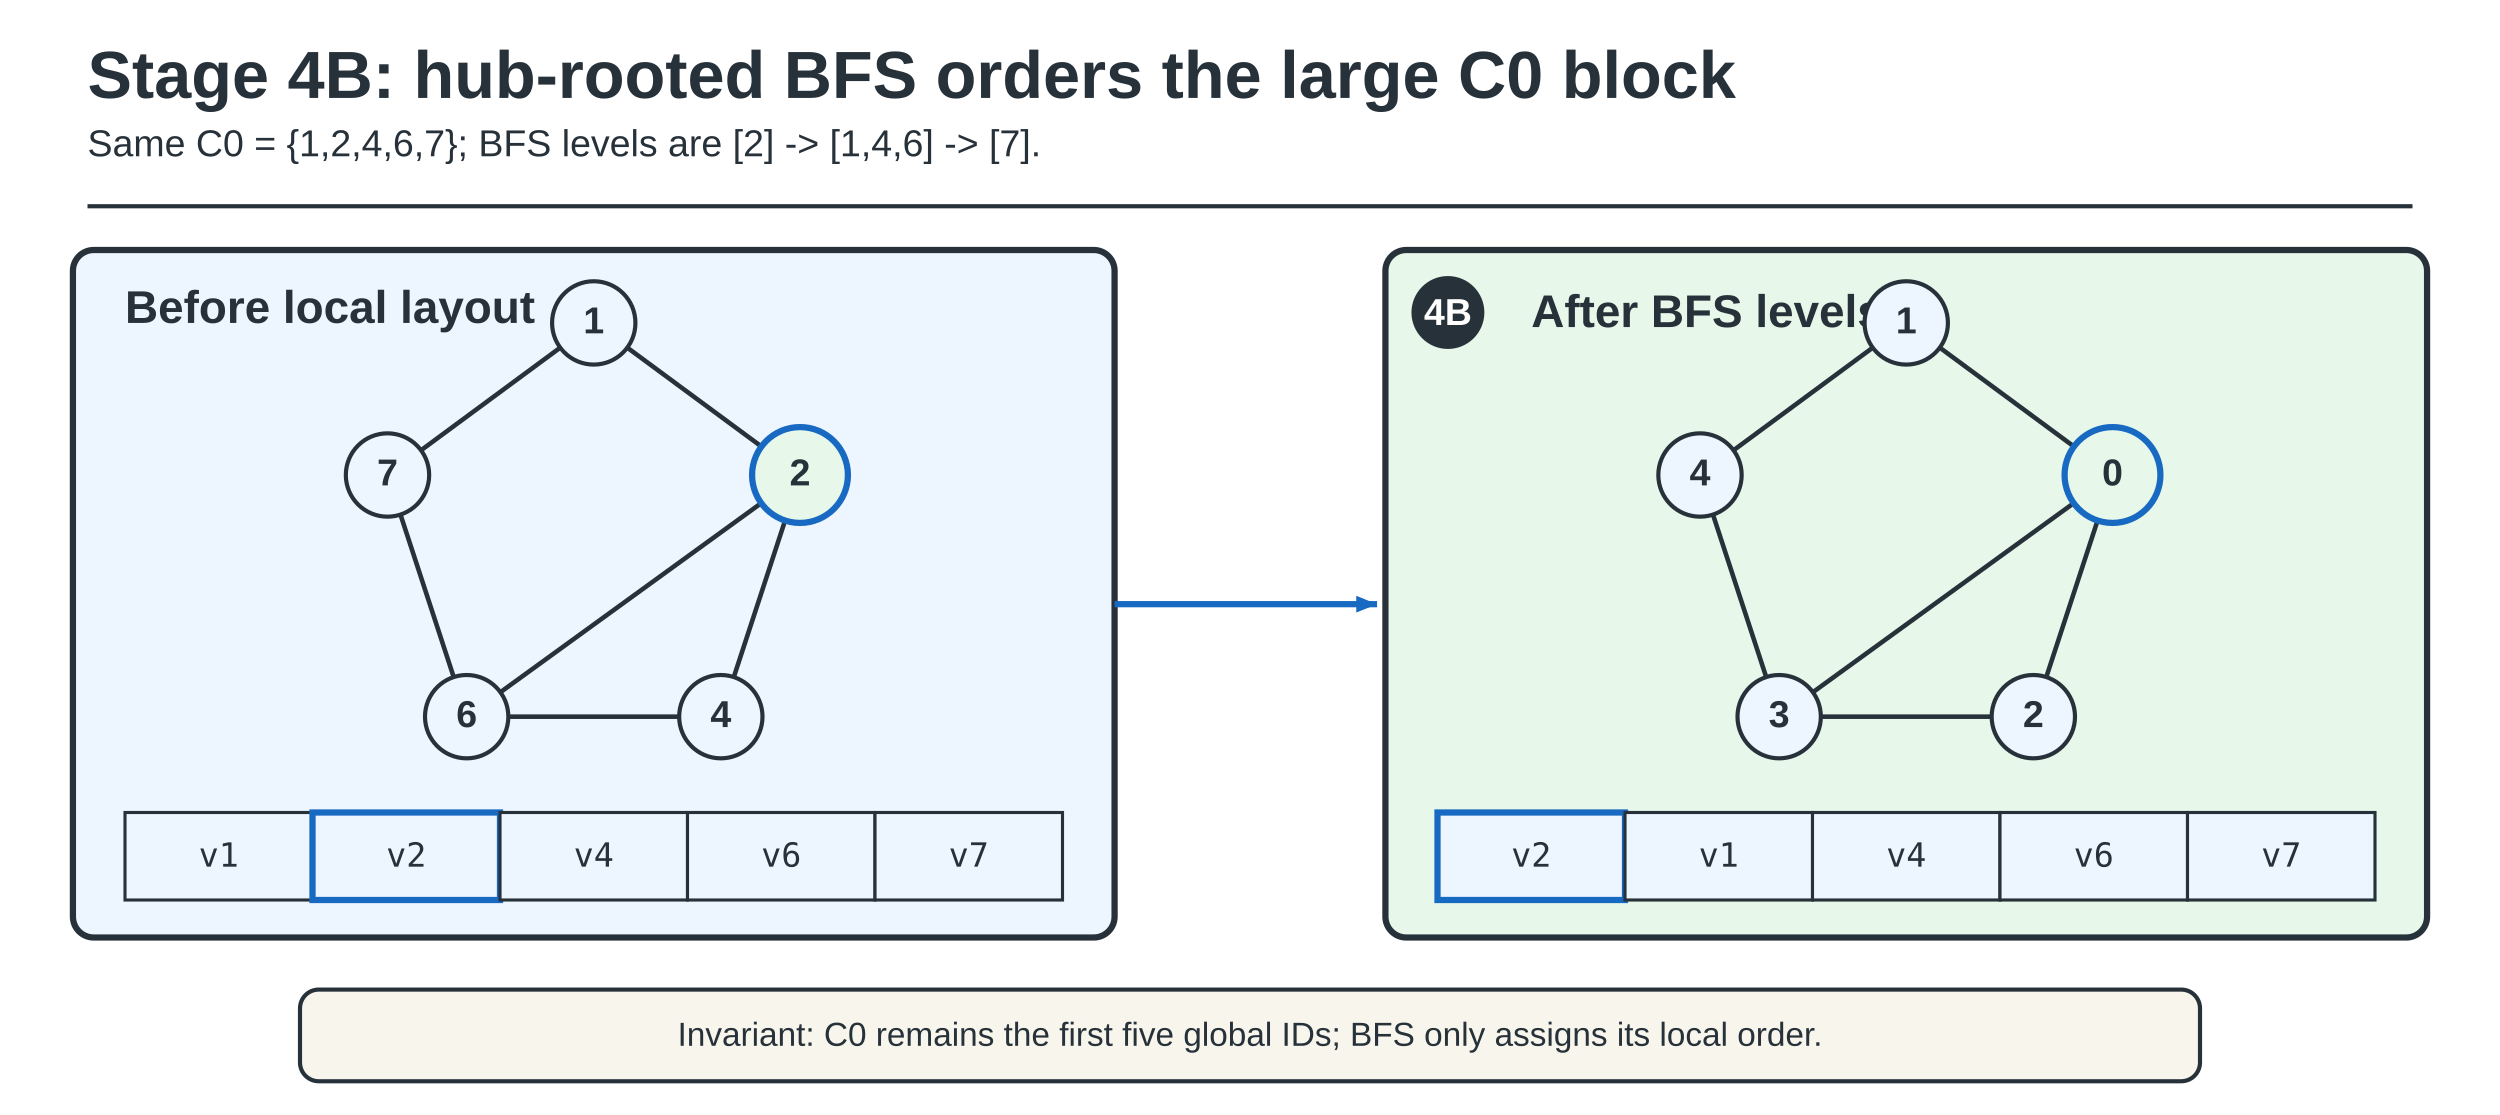
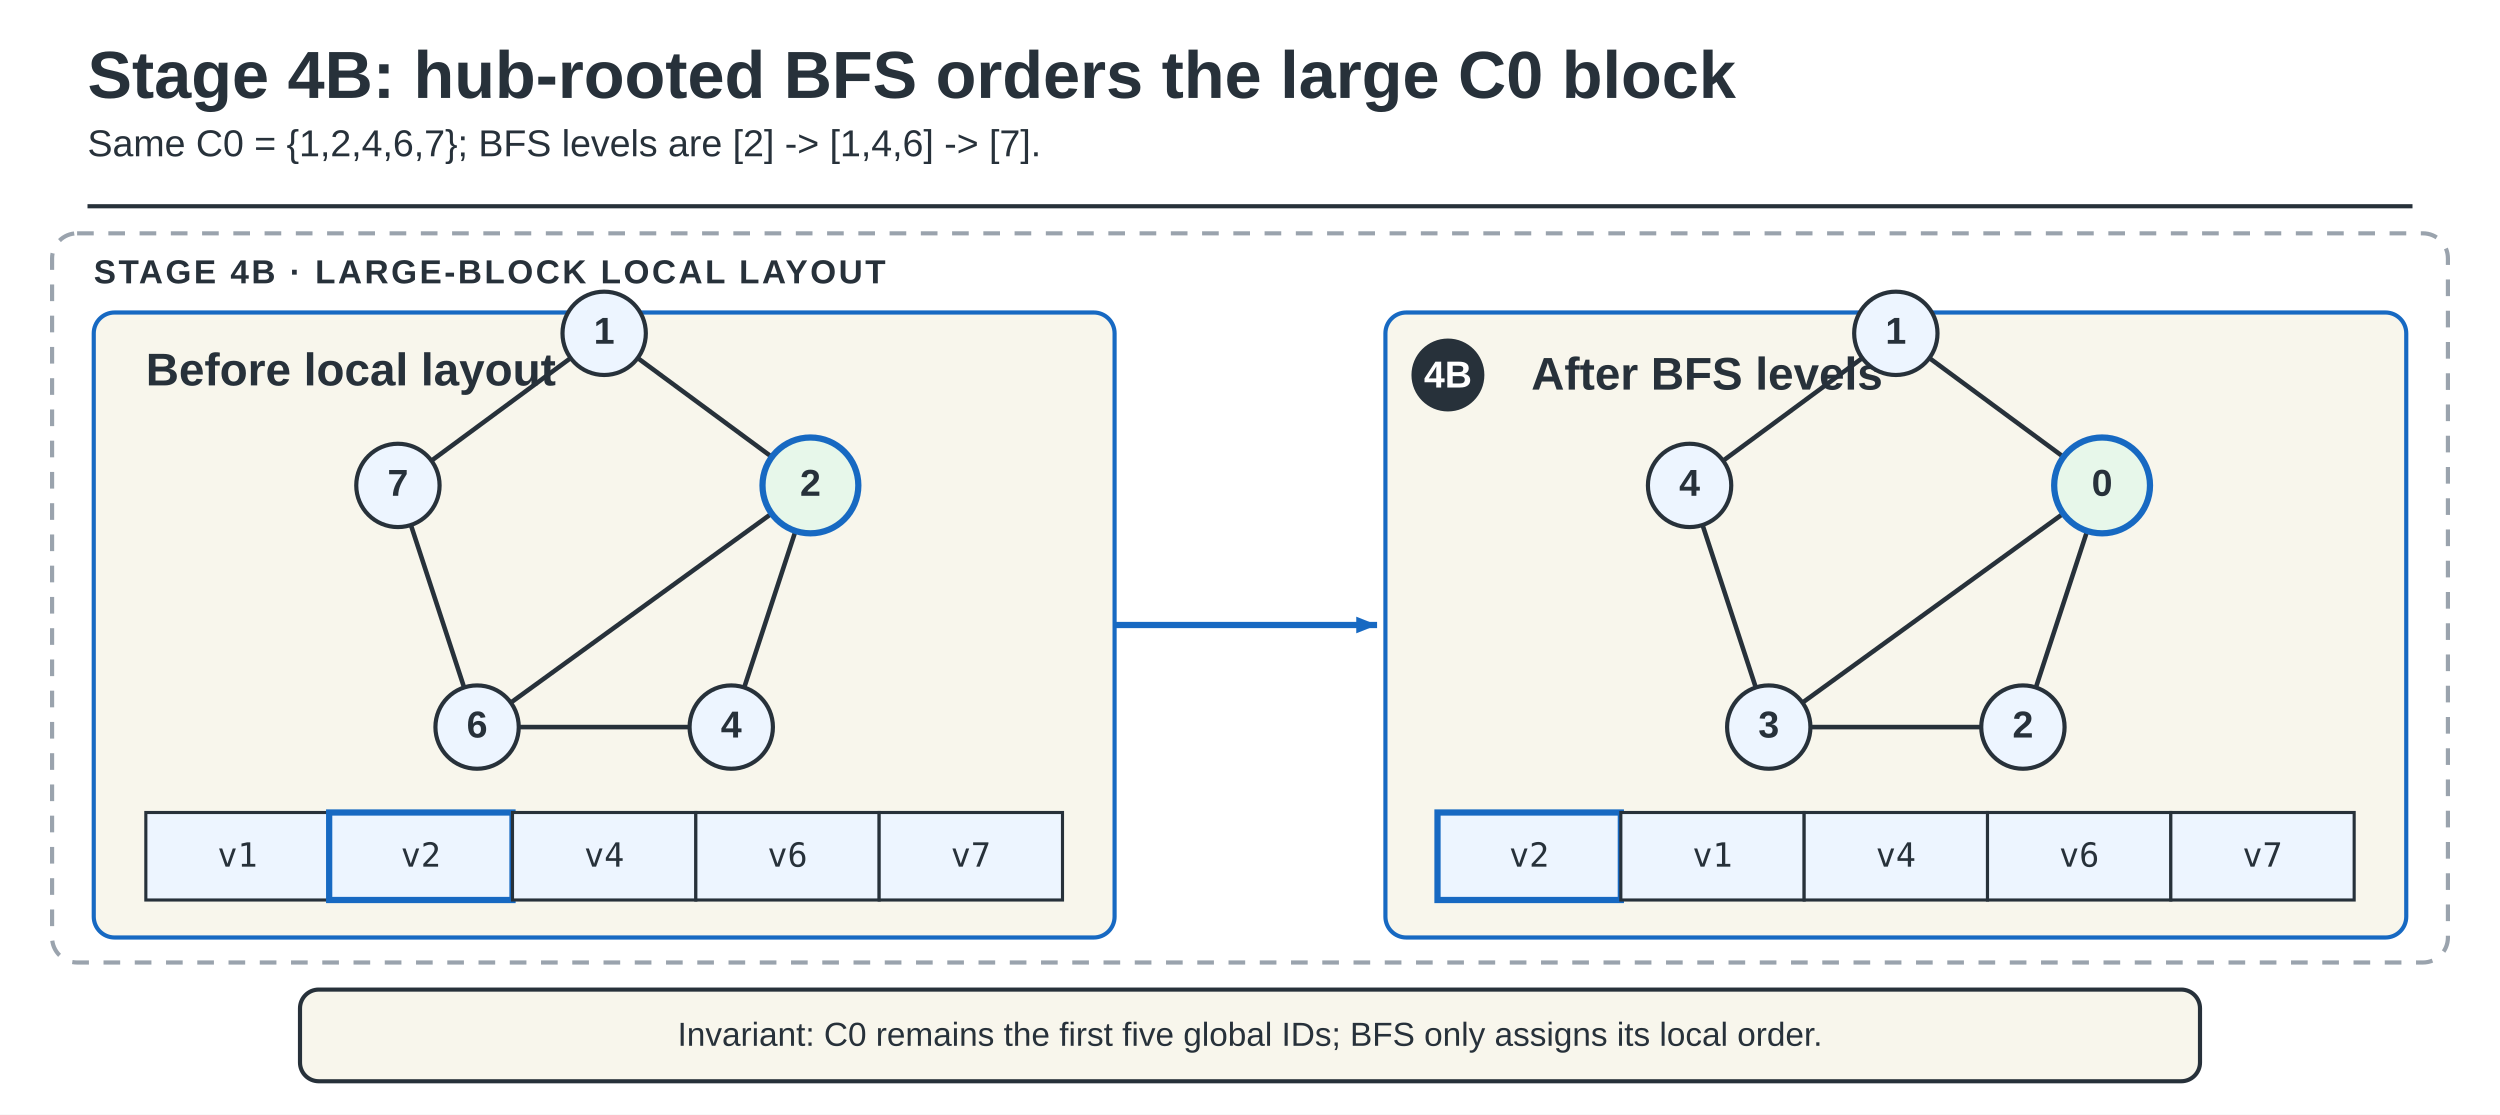
<svg xmlns="http://www.w3.org/2000/svg" width="1200" height="535" viewBox="0 0 1200 535" role="img" aria-labelledby="title desc" fill="#27313A">
  <defs>
    <marker id="arrow" viewBox="0 0 10 8" markerWidth="10" markerHeight="8" refX="10" refY="4" orient="auto" markerUnits="userSpaceOnUse">
      <path d="M0 0 L10 4 L0 8 Z" fill="#1769C2" />
    </marker>
    <style>
      :root{color-scheme:light dark}
      @media(prefers-color-scheme:dark){
        [fill="#27313A"]{fill:#ECE7DD}[stroke="#27313A"]{stroke:#ECE7DD}
        [fill="#FFFFFF"]{fill:#1E2327}[fill="#F8F6EC"]{fill:#252A2E}
        [fill="#EDF5FF"]{fill:#273846}[fill="#E7F7EA"]{fill:#24382A}
        [fill="#FFF0D8"]{fill:#3B3122}[fill="#F7DEDC"]{fill:#3D292A}
        [fill="#EEE9FF"]{fill:#302C3C}[stroke="#9AA3AD"]{stroke:#747D86}
        [stroke="#1769C2"]{stroke:#63A8FF}[fill="#1769C2"]{fill:#63A8FF}
        .arrow{stroke:#63A8FF!important}.edge{stroke:#ECE7DD!important}
      }
      .sans{font-family:Arial,Helvetica,sans-serif}
      .mono{font-family:"SFMono-Regular",Consolas,monospace}
      .title{font-size:32px;font-weight:700}.subtitle{font-size:18px}
      .domain{font-size:16px;font-weight:700;letter-spacing:1.2px}.heading{font-size:22px;font-weight:700}
      .label{font-size:18px;font-weight:700}.body{font-size:17px}.small{font-size:16px}
      .arrow{fill:none;stroke:#1769C2;stroke-width:3;marker-end:url(#arrow)}
      .edge{stroke:#27313A;stroke-width:2.2}
    </style>
  </defs>
  <rect width="1200" height="535" fill="#FFFFFF" />
  <text x="42" y="47" class="sans title">Stage 4B: hub-rooted BFS orders the large C0 block</text>
  <text x="42" y="75" class="sans subtitle">Same C0 = {1,2,4,6,7}; BFS levels are [2] -&gt; [1,4,6] -&gt; [7].</text>
  <line x1="42" y1="99" x2="1158" y2="99" stroke="#27313A" stroke-width="2" />
-   <rect x="35" y="120" width="500" height="330" rx="10" fill="#EDF5FF" stroke="#27313A" stroke-width="3" />
-   <text x="60" y="155" class="sans heading">Before local layout</text>
-   <line x1="285" y1="155" x2="384" y2="228" class="edge" />
-   <line x1="285" y1="155" x2="186" y2="228" class="edge" />
-   <line x1="384" y1="228" x2="346" y2="344" class="edge" />
-   <line x1="384" y1="228" x2="224" y2="344" class="edge" />
-   <line x1="346" y1="344" x2="224" y2="344" class="edge" />
-   <line x1="224" y1="344" x2="186" y2="228" class="edge" />
-   <circle cx="285" cy="155" r="20" fill="#EDF5FF" stroke="#27313A" stroke-width="2" />
-   <text x="285" y="160" class="sans label" text-anchor="middle">1</text>
-   <circle cx="384" cy="228" r="23" fill="#E7F7EA" stroke="#1769C2" stroke-width="3" />
-   <text x="384" y="233" class="sans label" text-anchor="middle">2</text>
-   <circle cx="346" cy="344" r="20" fill="#EDF5FF" stroke="#27313A" stroke-width="2" />
-   <text x="346" y="349" class="sans label" text-anchor="middle">4</text>
-   <circle cx="224" cy="344" r="20" fill="#EDF5FF" stroke="#27313A" stroke-width="2" />
-   <text x="224" y="349" class="sans label" text-anchor="middle">6</text>
-   <circle cx="186" cy="228" r="20" fill="#EDF5FF" stroke="#27313A" stroke-width="2" />
-   <text x="186" y="233" class="sans label" text-anchor="middle">7</text>
-   <rect x="60.00" y="390" width="90.00" height="42" fill="#EDF5FF" stroke="#27313A" stroke-width="1.5" />
-   <text x="105" y="416" class="mono small" text-anchor="middle">v1</text>
-   <rect x="150.00" y="390" width="90.00" height="42" fill="#EDF5FF" stroke="#1769C2" stroke-width="3" />
-   <text x="195" y="416" class="mono small" text-anchor="middle">v2</text>
-   <rect x="240.00" y="390" width="90.00" height="42" fill="#EDF5FF" stroke="#27313A" stroke-width="1.5" />
-   <text x="285" y="416" class="mono small" text-anchor="middle">v4</text>
-   <rect x="330.00" y="390" width="90.00" height="42" fill="#EDF5FF" stroke="#27313A" stroke-width="1.5" />
-   <text x="375" y="416" class="mono small" text-anchor="middle">v6</text>
-   <rect x="420.00" y="390" width="90.00" height="42" fill="#EDF5FF" stroke="#27313A" stroke-width="1.5" />
-   <text x="465" y="416" class="mono small" text-anchor="middle">v7</text>
-   <rect x="665" y="120" width="500" height="330" rx="10" fill="#E7F7EA" stroke="#27313A" stroke-width="3" />
-   <circle cx="695" cy="150" r="17" fill="#27313A" stroke="#27313A" stroke-width="1" />
-   <text x="695" y="156" class="sans label" text-anchor="middle" fill="#FFFFFF">4B</text>
-   <text x="735" y="157" class="sans heading">After BFS levels</text>
-   <line x1="915" y1="155" x2="1014" y2="228" class="edge" />
-   <line x1="915" y1="155" x2="816" y2="228" class="edge" />
-   <line x1="1014" y1="228" x2="976" y2="344" class="edge" />
-   <line x1="1014" y1="228" x2="854" y2="344" class="edge" />
-   <line x1="976" y1="344" x2="854" y2="344" class="edge" />
-   <line x1="854" y1="344" x2="816" y2="228" class="edge" />
-   <circle cx="915" cy="155" r="20" fill="#EDF5FF" stroke="#27313A" stroke-width="2" />
-   <text x="915" y="160" class="sans label" text-anchor="middle">1</text>
-   <circle cx="1014" cy="228" r="23" fill="#E7F7EA" stroke="#1769C2" stroke-width="3" />
-   <text x="1014" y="233" class="sans label" text-anchor="middle">0</text>
-   <circle cx="976" cy="344" r="20" fill="#EDF5FF" stroke="#27313A" stroke-width="2" />
-   <text x="976" y="349" class="sans label" text-anchor="middle">2</text>
-   <circle cx="854" cy="344" r="20" fill="#EDF5FF" stroke="#27313A" stroke-width="2" />
-   <text x="854" y="349" class="sans label" text-anchor="middle">3</text>
-   <circle cx="816" cy="228" r="20" fill="#EDF5FF" stroke="#27313A" stroke-width="2" />
-   <text x="816" y="233" class="sans label" text-anchor="middle">4</text>
-   <rect x="690.00" y="390" width="90.00" height="42" fill="#EDF5FF" stroke="#1769C2" stroke-width="3" />
-   <text x="735" y="416" class="mono small" text-anchor="middle">v2</text>
-   <rect x="780.00" y="390" width="90.00" height="42" fill="#EDF5FF" stroke="#27313A" stroke-width="1.5" />
-   <text x="825" y="416" class="mono small" text-anchor="middle">v1</text>
-   <rect x="870.00" y="390" width="90.00" height="42" fill="#EDF5FF" stroke="#27313A" stroke-width="1.5" />
-   <text x="915" y="416" class="mono small" text-anchor="middle">v4</text>
-   <rect x="960.00" y="390" width="90.00" height="42" fill="#EDF5FF" stroke="#27313A" stroke-width="1.5" />
-   <text x="1005" y="416" class="mono small" text-anchor="middle">v6</text>
-   <rect x="1050.00" y="390" width="90.00" height="42" fill="#EDF5FF" stroke="#27313A" stroke-width="1.5" />
-   <text x="1095" y="416" class="mono small" text-anchor="middle">v7</text>
-   <path d="M535 290 H661" class="arrow" />
+   <rect x="25" y="112" width="1150" height="350" rx="12" fill="none" stroke="#9AA3AD" stroke-width="2" stroke-dasharray="8 7" />
+   <text x="45" y="136" class="sans domain">STAGE 4B · LARGE-BLOCK LOCAL LAYOUT</text>
+   <rect x="45" y="150" width="490" height="300" rx="10" fill="#F8F6EC" stroke="#1769C2" stroke-width="2" />
+   <text x="70" y="185" class="sans heading">Before local layout</text>
+   <line x1="290" y1="160" x2="389" y2="233" class="edge" />
+   <line x1="290" y1="160" x2="191" y2="233" class="edge" />
+   <line x1="389" y1="233" x2="351" y2="349" class="edge" />
+   <line x1="389" y1="233" x2="229" y2="349" class="edge" />
+   <line x1="351" y1="349" x2="229" y2="349" class="edge" />
+   <line x1="229" y1="349" x2="191" y2="233" class="edge" />
+   <circle cx="290" cy="160" r="20" fill="#EDF5FF" stroke="#27313A" stroke-width="2" />
+   <text x="290" y="165" class="sans label" text-anchor="middle">1</text>
+   <circle cx="389" cy="233" r="23" fill="#E7F7EA" stroke="#1769C2" stroke-width="3" />
+   <text x="389" y="238" class="sans label" text-anchor="middle">2</text>
+   <circle cx="351" cy="349" r="20" fill="#EDF5FF" stroke="#27313A" stroke-width="2" />
+   <text x="351" y="354" class="sans label" text-anchor="middle">4</text>
+   <circle cx="229" cy="349" r="20" fill="#EDF5FF" stroke="#27313A" stroke-width="2" />
+   <text x="229" y="354" class="sans label" text-anchor="middle">6</text>
+   <circle cx="191" cy="233" r="20" fill="#EDF5FF" stroke="#27313A" stroke-width="2" />
+   <text x="191" y="238" class="sans label" text-anchor="middle">7</text>
+   <rect x="70.00" y="390" width="88.00" height="42" fill="#EDF5FF" stroke="#27313A" stroke-width="1.5" />
+   <text x="114" y="416" class="mono small" text-anchor="middle">v1</text>
+   <rect x="158.00" y="390" width="88.00" height="42" fill="#EDF5FF" stroke="#1769C2" stroke-width="3" />
+   <text x="202" y="416" class="mono small" text-anchor="middle">v2</text>
+   <rect x="246.00" y="390" width="88.00" height="42" fill="#EDF5FF" stroke="#27313A" stroke-width="1.5" />
+   <text x="290" y="416" class="mono small" text-anchor="middle">v4</text>
+   <rect x="334.00" y="390" width="88.00" height="42" fill="#EDF5FF" stroke="#27313A" stroke-width="1.5" />
+   <text x="378" y="416" class="mono small" text-anchor="middle">v6</text>
+   <rect x="422.00" y="390" width="88.00" height="42" fill="#EDF5FF" stroke="#27313A" stroke-width="1.5" />
+   <text x="466" y="416" class="mono small" text-anchor="middle">v7</text>
+   <rect x="665" y="150" width="490" height="300" rx="10" fill="#F8F6EC" stroke="#1769C2" stroke-width="2" />
+   <circle cx="695" cy="180" r="17" fill="#27313A" stroke="#27313A" stroke-width="1" />
+   <text x="695" y="186" class="sans label" text-anchor="middle" fill="#FFFFFF">4B</text>
+   <text x="735" y="187" class="sans heading">After BFS levels</text>
+   <line x1="910" y1="160" x2="1009" y2="233" class="edge" />
+   <line x1="910" y1="160" x2="811" y2="233" class="edge" />
+   <line x1="1009" y1="233" x2="971" y2="349" class="edge" />
+   <line x1="1009" y1="233" x2="849" y2="349" class="edge" />
+   <line x1="971" y1="349" x2="849" y2="349" class="edge" />
+   <line x1="849" y1="349" x2="811" y2="233" class="edge" />
+   <circle cx="910" cy="160" r="20" fill="#EDF5FF" stroke="#27313A" stroke-width="2" />
+   <text x="910" y="165" class="sans label" text-anchor="middle">1</text>
+   <circle cx="1009" cy="233" r="23" fill="#E7F7EA" stroke="#1769C2" stroke-width="3" />
+   <text x="1009" y="238" class="sans label" text-anchor="middle">0</text>
+   <circle cx="971" cy="349" r="20" fill="#EDF5FF" stroke="#27313A" stroke-width="2" />
+   <text x="971" y="354" class="sans label" text-anchor="middle">2</text>
+   <circle cx="849" cy="349" r="20" fill="#EDF5FF" stroke="#27313A" stroke-width="2" />
+   <text x="849" y="354" class="sans label" text-anchor="middle">3</text>
+   <circle cx="811" cy="233" r="20" fill="#EDF5FF" stroke="#27313A" stroke-width="2" />
+   <text x="811" y="238" class="sans label" text-anchor="middle">4</text>
+   <rect x="690.00" y="390" width="88.00" height="42" fill="#EDF5FF" stroke="#1769C2" stroke-width="3" />
+   <text x="734" y="416" class="mono small" text-anchor="middle">v2</text>
+   <rect x="778.00" y="390" width="88.00" height="42" fill="#EDF5FF" stroke="#27313A" stroke-width="1.5" />
+   <text x="822" y="416" class="mono small" text-anchor="middle">v1</text>
+   <rect x="866.00" y="390" width="88.00" height="42" fill="#EDF5FF" stroke="#27313A" stroke-width="1.5" />
+   <text x="910" y="416" class="mono small" text-anchor="middle">v4</text>
+   <rect x="954.00" y="390" width="88.00" height="42" fill="#EDF5FF" stroke="#27313A" stroke-width="1.5" />
+   <text x="998" y="416" class="mono small" text-anchor="middle">v6</text>
+   <rect x="1042.00" y="390" width="88.00" height="42" fill="#EDF5FF" stroke="#27313A" stroke-width="1.5" />
+   <text x="1086" y="416" class="mono small" text-anchor="middle">v7</text>
+   <path d="M535 300 H661" class="arrow" />
  <rect x="144" y="475" width="912" height="44" rx="9" fill="#F8F6EC" stroke="#27313A" stroke-width="2" />
  <text x="600" y="502" class="sans small" text-anchor="middle">Invariant: C0 remains the first five global IDs; BFS only assigns its local order.</text>
</svg>
